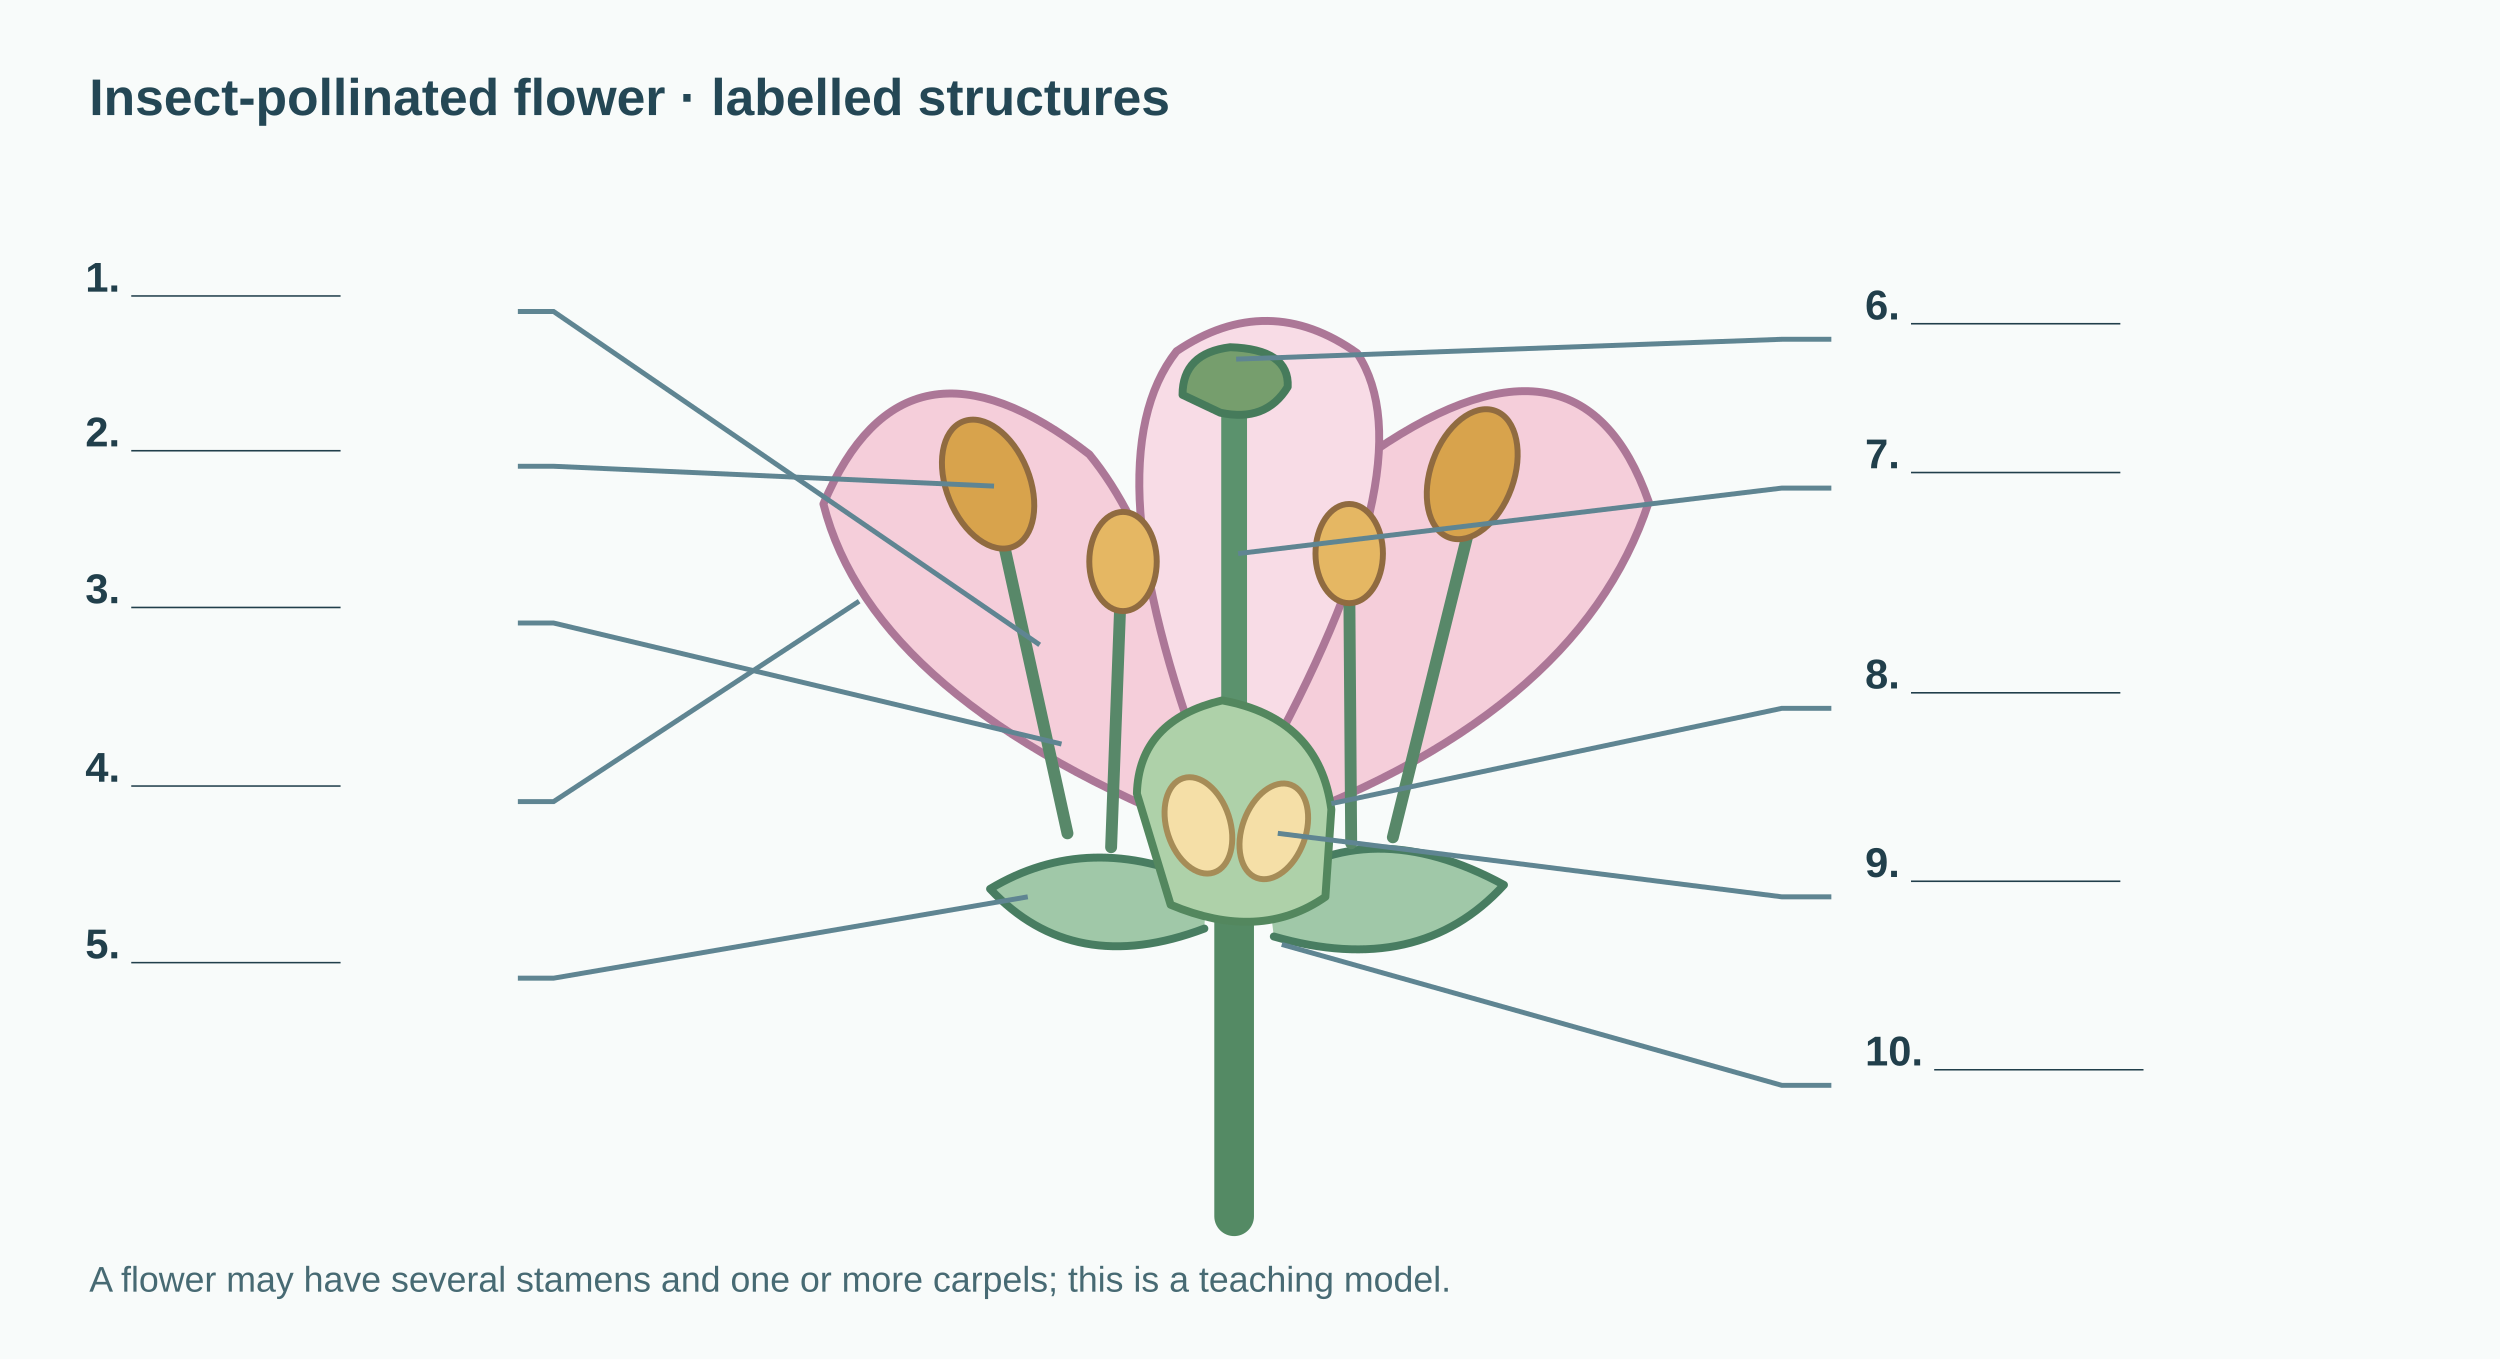
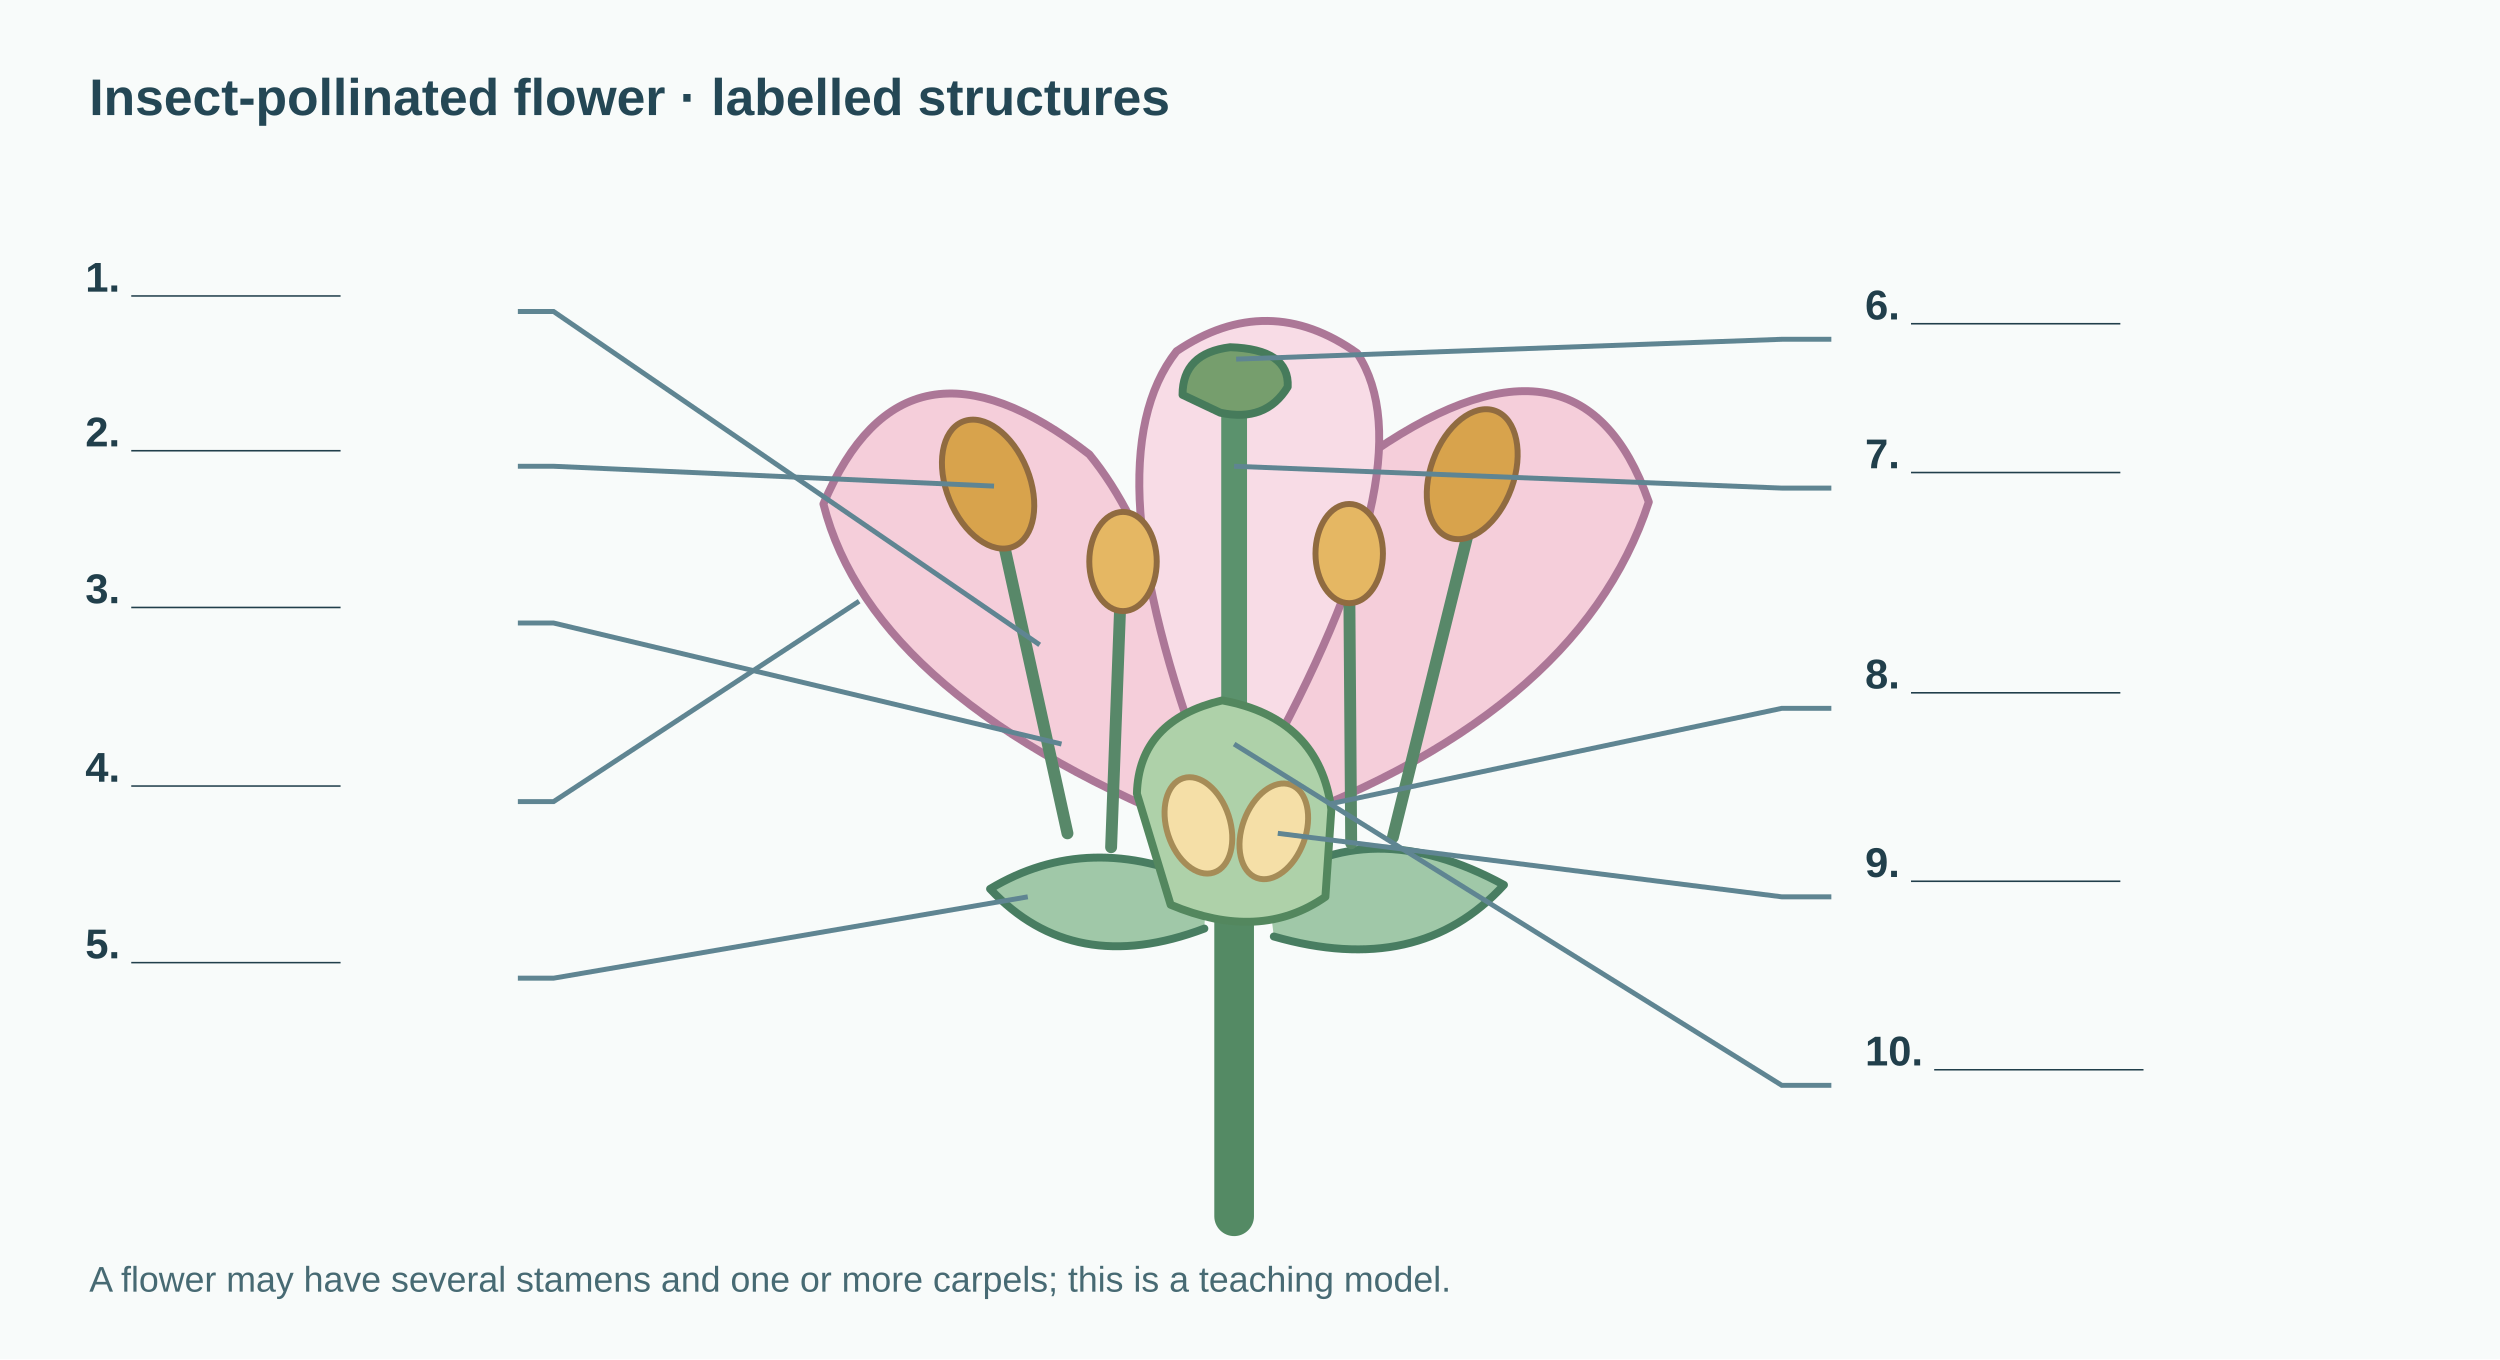
<svg xmlns="http://www.w3.org/2000/svg" viewBox="0 0 1260 685" role="img" aria-labelledby="title desc">
  <rect width="1260" height="685" fill="#f8fbfa" />
  <text x="45" y="58" font-family="Arial,sans-serif" font-size="26" font-weight="700" fill="#244755">Insect-pollinated flower · labelled structures</text>
  <g stroke-linejoin="round" stroke-linecap="round">
    <path d="M610 420Q440 353 415 254Q456 157 549 229Q595 285 610 420Z" fill="#f5ceda" stroke="#ac7797" stroke-width="4" />
    <path d="M630 420Q795 363 831 253Q796 153 686 232Q641 294 630 420Z" fill="#f5ceda" stroke="#ac7797" stroke-width="4" />
    <path d="M608 390Q549 233 593 177Q639 146 684 178Q721 234 635 389Z" fill="#f8dce6" stroke="#ac7797" stroke-width="4" />
    <path d="M608 445Q549 418 499 448Q541 493 607 468M639 447Q690 409 758 446Q715 493 642 472" fill="#a0c8a8" stroke="#487d61" stroke-width="4" />
    <path d="M622 462L622 613" stroke="#548a64" stroke-width="20" fill="none" />
    <path d="M538 420L503 261M702 422L744 252M560 427L565 294M681 425L680 290" stroke="#588869" stroke-width="6" fill="none" />
    <ellipse cx="498" cy="244" rx="21" ry="34" fill="#d8a34c" stroke="#906b40" stroke-width="3" transform="rotate(-22 498 244)" />
    <ellipse cx="742" cy="239" rx="21" ry="34" fill="#d8a34c" stroke="#906b40" stroke-width="3" transform="rotate(20 742 239)" />
    <ellipse cx="566" cy="283" rx="17" ry="25" fill="#e5b763" stroke="#906b40" stroke-width="3" />
    <ellipse cx="680" cy="279" rx="17" ry="25" fill="#e5b763" stroke="#906b40" stroke-width="3" />
    <path d="M622 420L622 210" stroke="#5b926d" stroke-width="13" fill="none" />
    <path d="M596 199Q596 178 620 175Q650 176 649 195Q638 213 615 208Z" fill="#769e6d" stroke="#467b5b" stroke-width="4" />
    <path d="M573 400Q574 363 616 353Q665 362 671 408L668 452Q635 475 590 456Z" fill="#aed1a9" stroke="#53875e" stroke-width="4" />
    <ellipse cx="604" cy="416" rx="16" ry="25" fill="#f5dfa7" stroke="#a68c57" stroke-width="3" transform="rotate(-18 604 416)" />
    <ellipse cx="642" cy="419" rx="16" ry="25" fill="#f5dfa7" stroke="#a68c57" stroke-width="3" transform="rotate(20 642 419)" />
  </g>
  <path d="M524 325 L279 157 H261" stroke="#5f8592" stroke-width="2.5" fill="none" />
  <text x="43" y="147" font-size="21" font-weight="600" fill="#213f4b" font-family="Arial,sans-serif">1. _________</text>
  <path d="M501 245 L279 235 H261" stroke="#5f8592" stroke-width="2.5" fill="none" />
  <text x="43" y="225" font-size="21" font-weight="600" fill="#213f4b" font-family="Arial,sans-serif">2. _________</text>
  <path d="M535 375 L279 314 H261" stroke="#5f8592" stroke-width="2.5" fill="none" />
  <text x="43" y="304" font-size="21" font-weight="600" fill="#213f4b" font-family="Arial,sans-serif">3. _________</text>
  <path d="M433 303 L279 404 H261" stroke="#5f8592" stroke-width="2.5" fill="none" />
  <text x="43" y="394" font-size="21" font-weight="600" fill="#213f4b" font-family="Arial,sans-serif">4. _________</text>
  <path d="M518 452 L279 493 H261" stroke="#5f8592" stroke-width="2.5" fill="none" />
  <text x="43" y="483" font-size="21" font-weight="600" fill="#213f4b" font-family="Arial,sans-serif">5. _________</text>
  <path d="M623 181 L898 171 H923" stroke="#5f8592" stroke-width="2.5" fill="none" />
  <text x="940" y="161" font-size="21" font-weight="600" fill="#213f4b" font-family="Arial,sans-serif">6. _________</text>
-   <path d="M624 279 L898 246 H923" stroke="#5f8592" stroke-width="2.5" fill="none" />
+   <path d="M622 235 L898 246 H923" stroke="#5f8592" stroke-width="2.5" fill="none" />
  <text x="940" y="236" font-size="21" font-weight="600" fill="#213f4b" font-family="Arial,sans-serif">7. _________</text>
  <path d="M671 405 L898 357 H923" stroke="#5f8592" stroke-width="2.5" fill="none" />
  <text x="940" y="347" font-size="21" font-weight="600" fill="#213f4b" font-family="Arial,sans-serif">8. _________</text>
  <path d="M644 420 L898 452 H923" stroke="#5f8592" stroke-width="2.5" fill="none" />
  <text x="940" y="442" font-size="21" font-weight="600" fill="#213f4b" font-family="Arial,sans-serif">9. _________</text>
-   <path d="M646 476 L898 547 H923" stroke="#5f8592" stroke-width="2.5" fill="none" />
+   <path d="M622 375 L898 547 H923" stroke="#5f8592" stroke-width="2.5" fill="none" />
  <text x="940" y="537" font-size="21" font-weight="600" fill="#213f4b" font-family="Arial,sans-serif">10. _________</text>
  <text x="45" y="651" font-size="18" font-family="Arial,sans-serif" fill="#476a73">A flower may have several stamens and one or more carpels; this is a teaching model.</text>
</svg>
